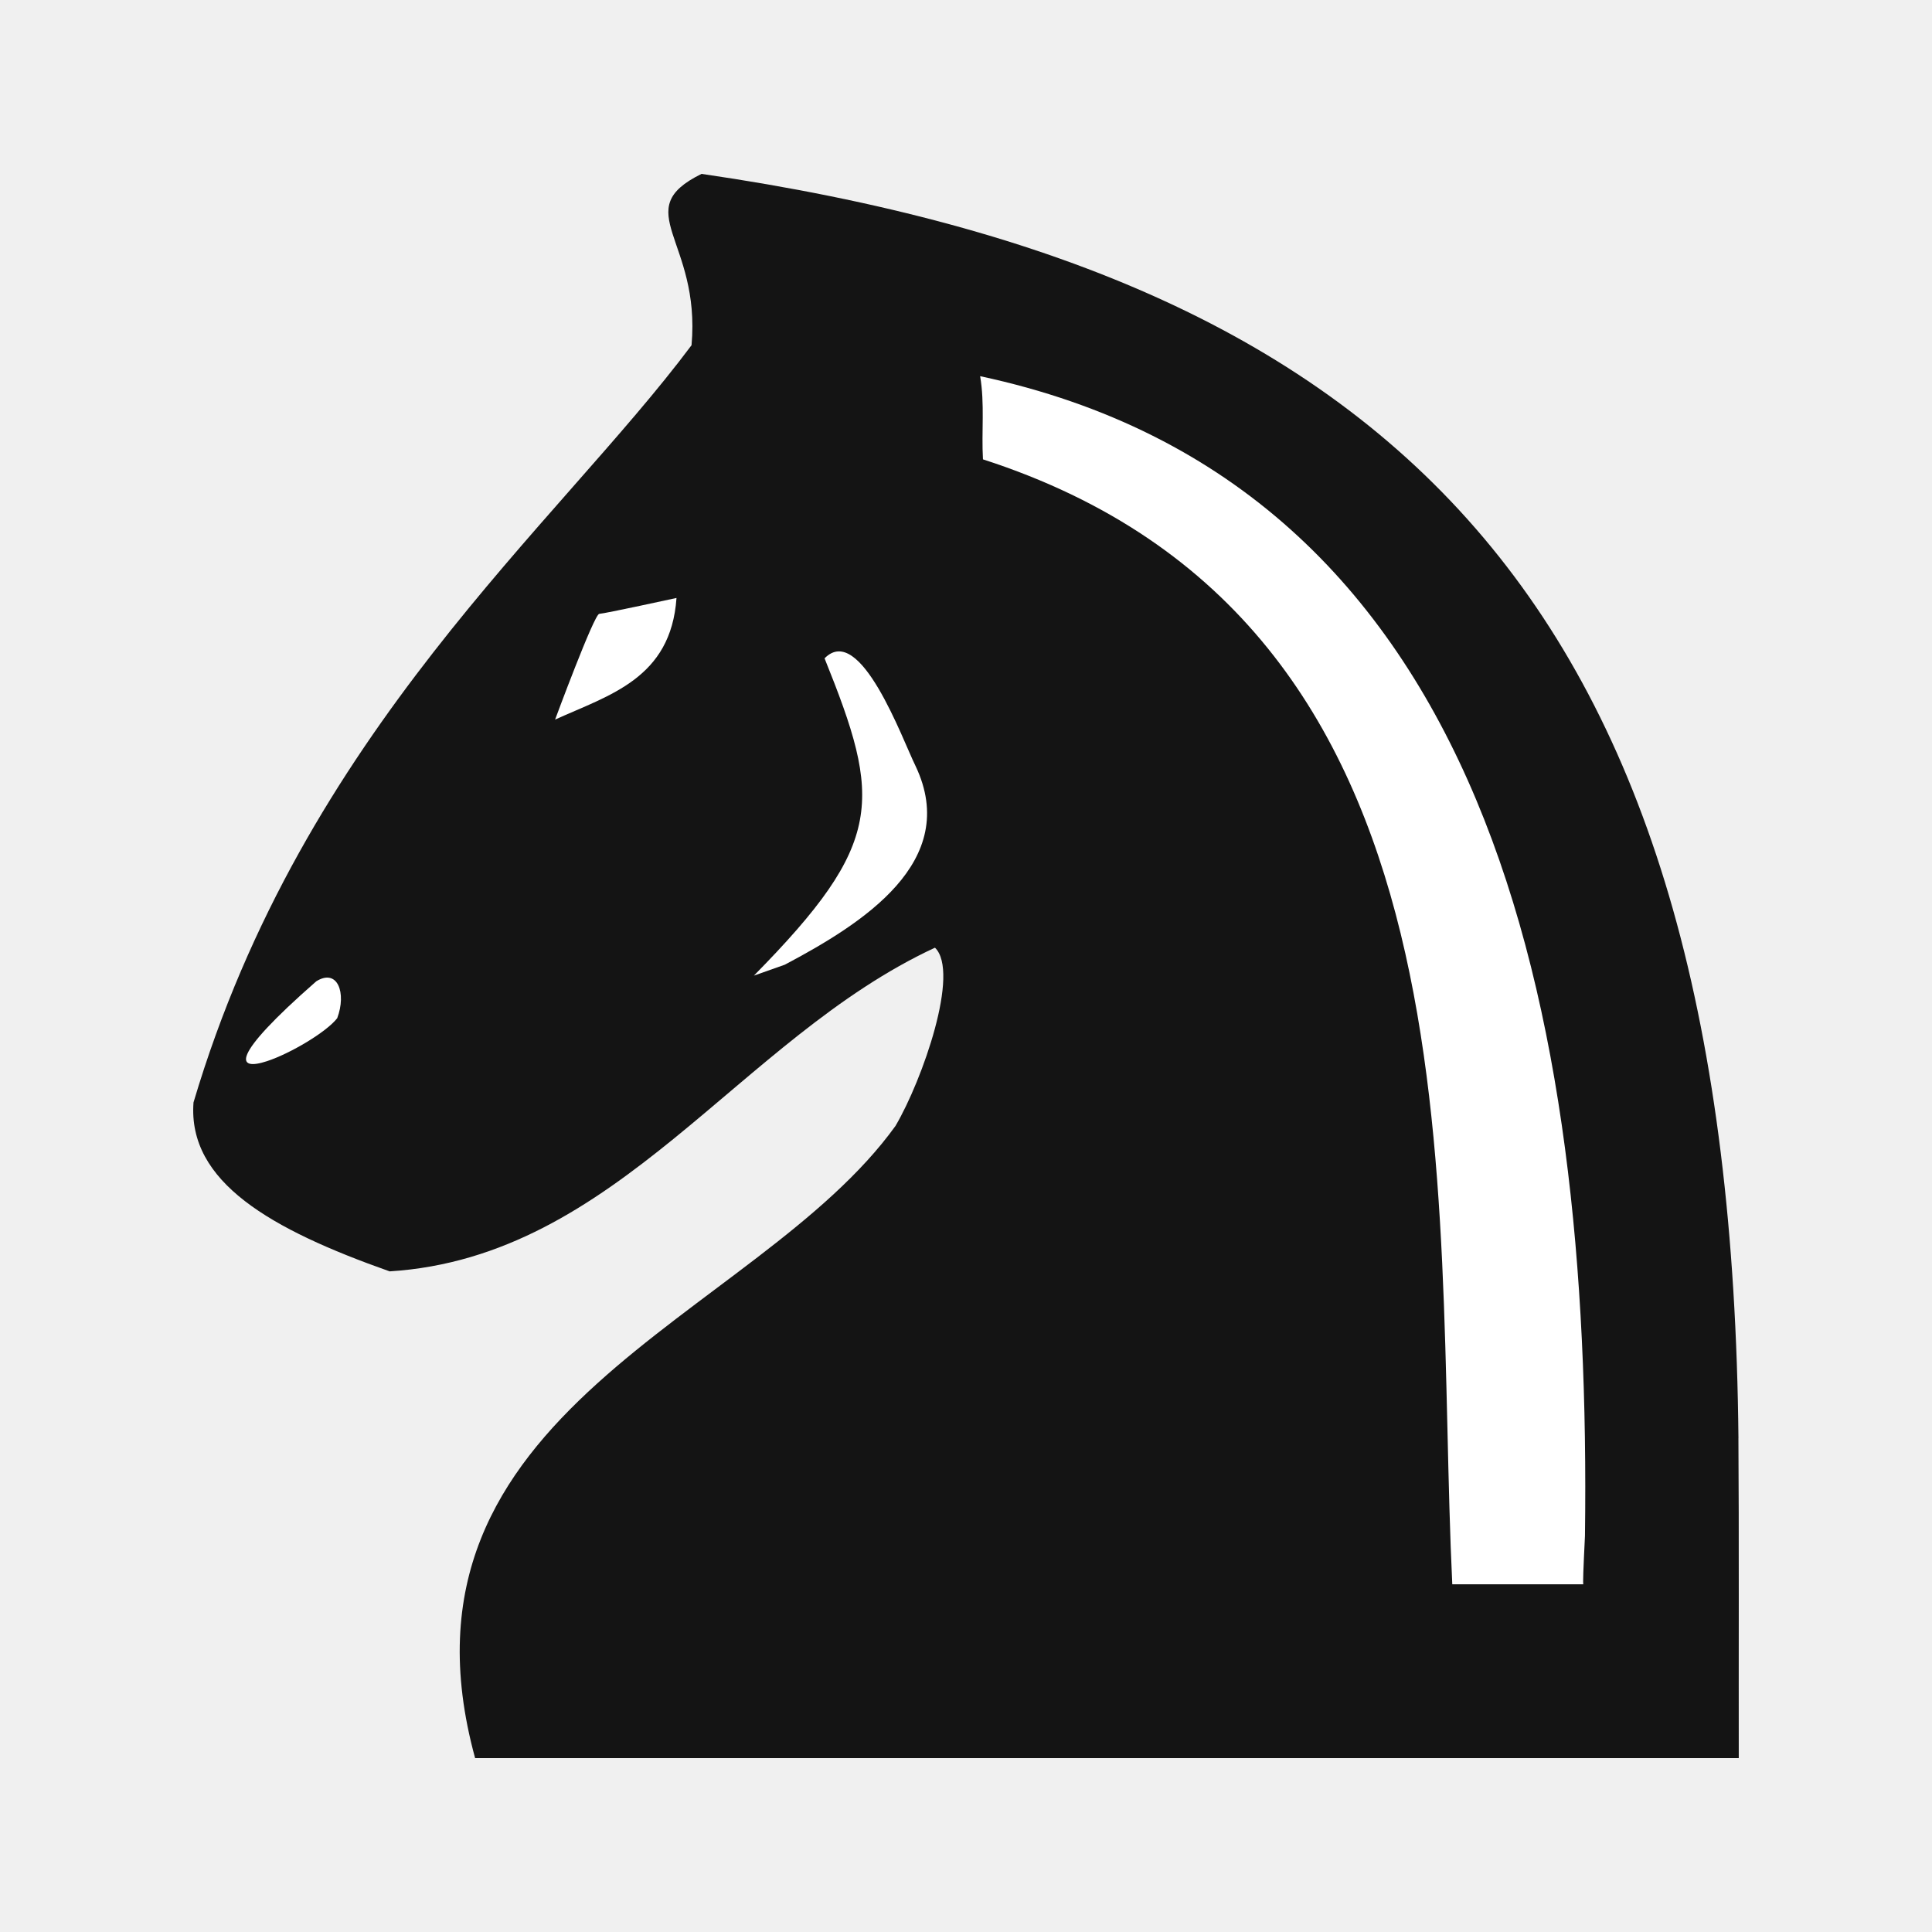
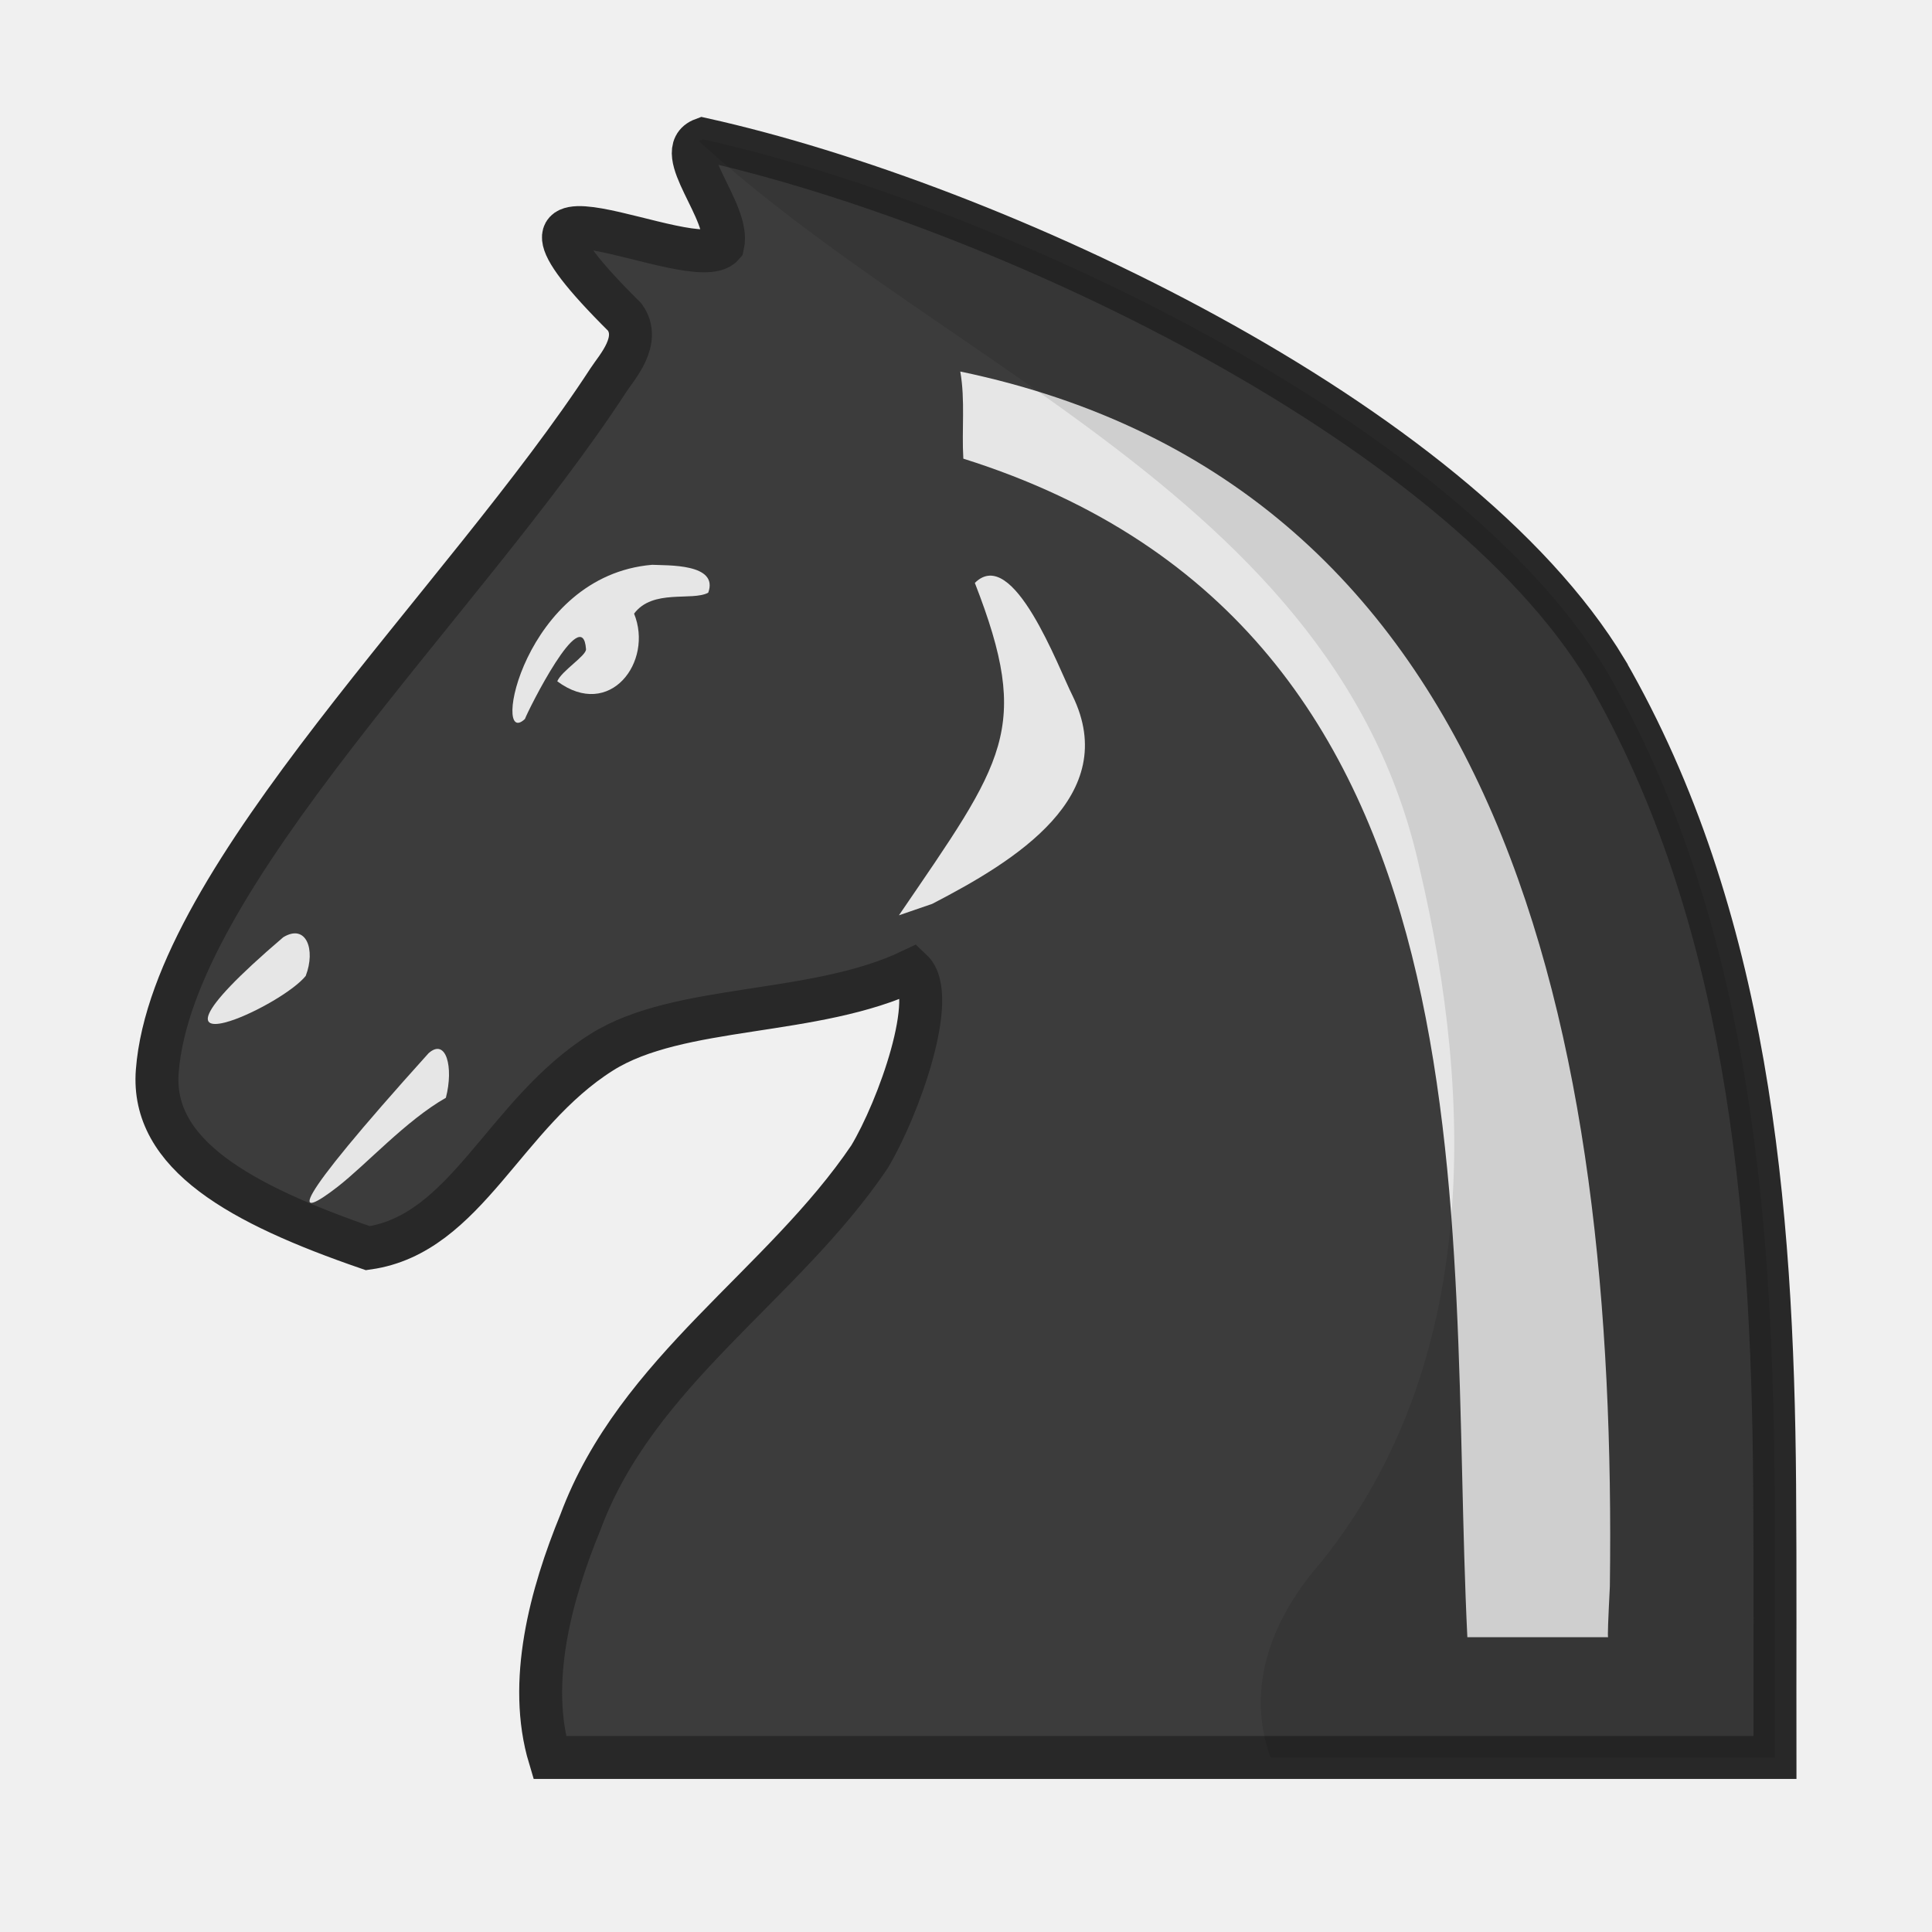
<svg xmlns="http://www.w3.org/2000/svg" clip-rule="evenodd" fill-rule="evenodd" height="50mm" image-rendering="optimizeQuality" shape-rendering="geometricPrecision" text-rendering="geometricPrecision" viewBox="0 0 50 50" width="50mm" version="1.1" id="svg11">
  <defs id="defs15">
    <clipPath clipPathUnits="userSpaceOnUse" id="clipPath1714-5">
      <path style="opacity:0.04;fill:#1f1a17;fill-opacity:1;stroke:#000000;stroke-width:0.265px;stroke-linecap:butt;stroke-linejoin:miter;stroke-opacity:1" d="m 521.295,126.476 c 4.819,6.357 13.078,9.51 16.709,16.86 2.226,4.77 1.227,10.2 2.005,15.262 0.358,3.466 1.975,7.216 5.437,8.559 3.013,1.36 7.096,1.254 9.266,-1.547 2.849,-3.707 3.094,-8.675 2.955,-13.17 -0.012,-5.175 -0.431,-10.548 -2.904,-15.205 -2.347,-4.79 -7.097,-7.654 -11.608,-10.121 -5.793,-2.993 -12.46,-4.821 -18.998,-3.864 -1.501,0.335 -2.945,1.575 -2.862,3.228 z" id="path1716-5" />
    </clipPath>
    <clipPath clipPathUnits="userSpaceOnUse" id="clipPath1056">
      <path style="opacity:0.07;fill:#ffffff;fill-opacity:1;stroke:none;stroke-width:0.265px;stroke-linecap:butt;stroke-linejoin:miter;stroke-opacity:1" d="m 830.762,-38.631 c 6.281,7.141 17.666,10.242 19.878,20.528 1.388,6.023 1.513,12.871 -2.477,17.981 -4.222,4.931 0.988,9.71 6.324,8.567 7.34,1.501 10.411,-7.503 9.782,-13.398 -0.283,-6.906 -2.966,-13.443 -4.829,-19.983 -3.69,-5.465 -10.123,-8.264 -15.821,-11.149 -4.062,-1.669 -8.443,-2.722 -12.857,-2.545 z" id="path1059" />
    </clipPath>
    <clipPath clipPathUnits="userSpaceOnUse" id="clipPath1056-0">
      <path style="opacity:0.07;fill:#ffffff;fill-opacity:1;stroke:none;stroke-width:0.265px;stroke-linecap:butt;stroke-linejoin:miter;stroke-opacity:1" d="m 830.762,-38.631 c 6.281,7.141 17.666,10.242 19.878,20.528 1.388,6.023 1.513,12.871 -2.477,17.981 -4.222,4.931 0.988,9.71 6.324,8.567 7.34,1.501 10.411,-7.503 9.782,-13.398 -0.283,-6.906 -2.966,-13.443 -4.829,-19.983 -3.69,-5.465 -10.123,-8.264 -15.821,-11.149 -4.062,-1.669 -8.443,-2.722 -12.857,-2.545 z" id="path1059-8" />
    </clipPath>
    <clipPath clipPathUnits="userSpaceOnUse" id="clipPath1056-3">
      <path style="opacity:0.07;fill:#ffffff;fill-opacity:1;stroke:none;stroke-width:0.265px;stroke-linecap:butt;stroke-linejoin:miter;stroke-opacity:1" d="m 830.762,-38.631 c 6.281,7.141 17.666,10.242 19.878,20.528 1.388,6.023 1.513,12.871 -2.477,17.981 -4.222,4.931 0.988,9.71 6.324,8.567 7.34,1.501 10.411,-7.503 9.782,-13.398 -0.283,-6.906 -2.966,-13.443 -4.829,-19.983 -3.69,-5.465 -10.123,-8.264 -15.821,-11.149 -4.062,-1.669 -8.443,-2.722 -12.857,-2.545 z" id="path1059-4" />
    </clipPath>
    <clipPath id="clipPath1056-3-8" clipPathUnits="userSpaceOnUse">
      <path id="path1059-4-0" d="m 830.762,-38.631 c 6.281,7.141 17.666,10.242 19.878,20.528 1.388,6.023 1.513,12.871 -2.477,17.981 -4.222,4.931 0.988,9.71 6.324,8.567 7.34,1.501 10.411,-7.503 9.782,-13.398 -0.283,-6.906 -2.966,-13.443 -4.829,-19.983 -3.69,-5.465 -10.123,-8.264 -15.821,-11.149 -4.062,-1.669 -8.443,-2.722 -12.857,-2.545 z" style="opacity:0.07;fill:#ffffff;fill-opacity:1;stroke:none;stroke-width:0.265px;stroke-linecap:butt;stroke-linejoin:miter;stroke-opacity:1" />
    </clipPath>
    <clipPath id="clipPath1056-3-2" clipPathUnits="userSpaceOnUse">
      <path id="path1059-4-5" d="m 830.762,-38.631 c 6.281,7.141 17.666,10.242 19.878,20.528 1.388,6.023 1.513,12.871 -2.477,17.981 -4.222,4.931 0.988,9.71 6.324,8.567 7.34,1.501 10.411,-7.503 9.782,-13.398 -0.283,-6.906 -2.966,-13.443 -4.829,-19.983 -3.69,-5.465 -10.123,-8.264 -15.821,-11.149 -4.062,-1.669 -8.443,-2.722 -12.857,-2.545 z" style="opacity:0.07;fill:#ffffff;fill-opacity:1;stroke:none;stroke-width:0.265px;stroke-linecap:butt;stroke-linejoin:miter;stroke-opacity:1" />
    </clipPath>
+     <clipPath clipPathUnits="userSpaceOnUse" id="clipPath1056-3-2-6">
+       <path style="opacity:0.07;fill:#ffffff;fill-opacity:1;stroke:none;stroke-width:0.265px;stroke-linecap:butt;stroke-linejoin:miter;stroke-opacity:1" d="m 830.762,-38.631 c 6.281,7.141 17.666,10.242 19.878,20.528 1.388,6.023 1.513,12.871 -2.477,17.981 -4.222,4.931 0.988,9.71 6.324,8.567 7.34,1.501 10.411,-7.503 9.782,-13.398 -0.283,-6.906 -2.966,-13.443 -4.829,-19.983 -3.69,-5.465 -10.123,-8.264 -15.821,-11.149 -4.062,-1.669 -8.443,-2.722 -12.857,-2.545 z" id="path1059-4-5-1" />
+     </clipPath>
+     <clipPath clipPathUnits="userSpaceOnUse" id="clipPath1056-8-5-4-88-3-1">
+       <path style="opacity:0.07;fill:#ffffff;fill-opacity:1;stroke:none;stroke-width:0.265px;stroke-linecap:butt;stroke-linejoin:miter;stroke-opacity:1" d="m 830.762,-38.631 c 6.281,7.141 17.666,10.242 19.878,20.528 1.388,6.023 1.513,12.871 -2.477,17.981 -4.222,4.931 0.988,9.71 6.324,8.567 7.34,1.501 10.411,-7.503 9.782,-13.398 -0.283,-6.906 -2.966,-13.443 -4.829,-19.983 -3.69,-5.465 -10.123,-8.264 -15.821,-11.149 -4.062,-1.669 -8.443,-2.722 -12.857,-2.545 z" id="path1059-6-7-0-0-8-6" />
+     </clipPath>
  </defs>
  <linearGradient id="a" gradientUnits="userSpaceOnUse" x1="21.253" x2="77.641" y1="37.592" y2="37.469">
    <stop offset="0" stop-color="#fff" id="stop2" />
    <stop offset="1" stop-color="#fff" stop-opacity="0" id="stop4" />
  </linearGradient>
-   <path style="clip-rule:evenodd;fill:#141414;fill-opacity:1;fill-rule:evenodd;stroke:none;stroke-width:0;stroke-miterlimit:4;stroke-dasharray:none;stroke-opacity:1;paint-order:normal;image-rendering:optimizeQuality;shape-rendering:geometricPrecision;text-rendering:geometricPrecision" d="m 44.99,37.221 c 0.017,2.25 0.005,6.028 0.009,8.279 H 12.296 c -2.479,-9.05 7.272,-11.346 10.881,-16.364 0.697,-1.188 1.675,-3.978 1.02,-4.61 -5.081,2.357 -8.206,8.004 -14.113,8.377 C 7.004,31.815 4.854,30.589 5.008,28.531 7.861,18.929 14.416,13.594 17.897,8.934 c 0.244,-2.727 -1.644,-3.498 0.259,-4.434 18.391,2.68 26.63,11.521 26.835,32.721 z" id="path7-5-1" />
-   <g id="g2384" transform="matrix(1,0,0,0.9627242,-562.2062,972.2355)" style="stroke-width:1.019">
-     <path id="path1064-4-0" d="m 603.184,-967.29 c -0.017,0 0,-0.434 0.041,-1.302 0.177,-14.136 -2.468,-28.245 -15.653,-31.175 0.122,0.741 0.032,1.49 0.073,2.236 13.123,4.401 11.651,19.491 12.146,30.241 z" style="clip-rule:evenodd;fill:#ffffff;fill-opacity:1;fill-rule:evenodd;stroke:none;stroke-width:1.019;stroke-miterlimit:4;stroke-dasharray:none;stroke-opacity:1;image-rendering:optimizeQuality;shape-rendering:geometricPrecision;text-rendering:geometricPrecision" />
-     <path id="path1241-4-7-3-6" d="m 570.391,-983.5 c 0.551,-0.358 0.788,0.311 0.542,0.992 -0.282,0.375 -1.213,0.949 -1.818,1.155 -0.769,0.263 -1.011,-0.067 1.276,-2.147 z" style="clip-rule:evenodd;fill:#ffffff;fill-opacity:1;fill-rule:evenodd;stroke:none;stroke-width:1.019;stroke-linecap:butt;stroke-linejoin:miter;stroke-miterlimit:4;stroke-dasharray:none;stroke-opacity:1;image-rendering:optimizeQuality;shape-rendering:geometricPrecision;text-rendering:geometricPrecision" />
-     <path id="path1400-9" d="m 582.518,-983.947 c 1.999,-1.1 4.562,-2.767 3.382,-5.342 -0.34,-0.713 -1.432,-3.873 -2.354,-2.893 1.478,3.812 1.568,4.948 -1.829,8.529" style="clip-rule:evenodd;fill:#ffffff;fill-opacity:1;fill-rule:evenodd;stroke:none;stroke-width:0.27px;stroke-linecap:butt;stroke-linejoin:miter;stroke-opacity:1;image-rendering:optimizeQuality;shape-rendering:geometricPrecision;text-rendering:geometricPrecision" />
-     <path id="path2322-9" d="m 576.572,-990.536 c 0,0 1.01,-2.836 1.143,-2.842 0.133,-0.005 1.999,-0.427 1.999,-0.427 -0.145,2.167 -1.736,2.607 -3.142,3.269 z" style="fill:#ffffff;fill-opacity:1;stroke:none;stroke-width:0.27px;stroke-linecap:butt;stroke-linejoin:miter;stroke-opacity:1" />
-   </g>
+   <path style="clip-rule:evenodd;fill:#3c3c3c;fill-opacity:1;fill-rule:evenodd;stroke:#282828;stroke-width:1.111;stroke-miterlimit:4;stroke-dasharray:none;stroke-opacity:1;image-rendering:optimizeQuality;shape-rendering:geometricPrecision;text-rendering:geometricPrecision" d="m 41.571,17.349 c 3.658,6.344 4.301,13.857 4.356,21.062 0.018,2.357 0.005,4.714 0.009,7.072 H 14.225 c -0.585,-1.948 0.028,-4.215 0.797,-6.09 1.455,-3.914 5.222,-6.115 7.479,-9.452 0.749,-1.244 1.799,-4.167 1.095,-4.83 -2.518,1.204 -6.014,0.855 -8.024,2.121 C 13.041,28.824 12.077,31.94 9.521,32.303 6.214,31.163 3.904,29.879 4.07,27.723 4.458,22.681 12.002,15.586 15.749,9.832 15.959,9.509 16.605,8.813 16.168,8.206 11.716,3.79 17.969,7.208 18.707,6.345 18.909,5.484 17.355,3.913 18.19,3.603 25.732,5.28 37.672,10.866 41.571,17.348 Z" id="path7-5-1-1-4-1" />
+   <path style="clip-rule:evenodd;fill:#e6e6e6;fill-opacity:1;fill-rule:evenodd;stroke:none;stroke-width:1.01;stroke-miterlimit:4;stroke-dasharray:none;stroke-opacity:1;image-rendering:optimizeQuality;shape-rendering:geometricPrecision;text-rendering:geometricPrecision" d="m 41.619,42.371 c -0.018,0 0,-0.438 0.044,-1.314 0.191,-14.257 -2.65,-28.487 -16.811,-31.442 0.131,0.748 0.034,1.503 0.079,2.255 14.093,4.438 12.513,19.658 13.044,30.5 z" id="path1064-4-0-1-4-5" />
+   <path style="clip-rule:evenodd;fill:#e6e6e6;fill-opacity:1;fill-rule:evenodd;stroke:none;stroke-width:1.01;stroke-linecap:butt;stroke-linejoin:miter;stroke-miterlimit:4;stroke-dasharray:none;stroke-opacity:1;image-rendering:optimizeQuality;shape-rendering:geometricPrecision;text-rendering:geometricPrecision" d="m 13.585,18.607 c 0.086,-0.232 1.493,-3.05 1.581,-1.807 0.012,0.168 -0.635,0.564 -0.744,0.832 1.359,1.009 2.495,-0.506 1.988,-1.751 0.483,-0.648 1.502,-0.317 1.919,-0.542 0.278,-0.761 -1.061,-0.701 -1.452,-0.722 -3.346,0.282 -4.163,4.811 -3.292,3.99 z" id="path1241-4-2-7-5-4" />
+   <path style="clip-rule:evenodd;fill:#e6e6e6;fill-opacity:1;fill-rule:evenodd;stroke:none;stroke-width:0.807;stroke-linecap:butt;stroke-linejoin:miter;stroke-miterlimit:4;stroke-dasharray:none;stroke-opacity:1;image-rendering:optimizeQuality;shape-rendering:geometricPrecision;text-rendering:geometricPrecision" d="m 11.087,27.261 c 0.46,-0.415 0.658,0.361 0.452,1.15 -1.03,0.585 -2.052,1.72 -2.803,2.304 -1.126,0.874 -1.343,0.645 2.351,-3.453 z" id="path1241-4-7-0-7-50-2" />
+   <path style="clip-rule:evenodd;fill:#e6e6e6;fill-opacity:1;fill-rule:evenodd;stroke:none;stroke-width:1.01;stroke-linecap:butt;stroke-linejoin:miter;stroke-miterlimit:4;stroke-dasharray:none;stroke-opacity:1;image-rendering:optimizeQuality;shape-rendering:geometricPrecision;text-rendering:geometricPrecision" d="M 7.33,24.256 C 7.922,23.895 8.176,24.57 7.912,25.256 7.609,25.635 6.609,26.213 5.96,26.422 5.134,26.687 4.874,26.354 7.33,24.256 Z" id="path1241-4-7-3-6-4-5-8" />
+   <path style="clip-rule:evenodd;fill:#e6e6e6;fill-opacity:1;fill-rule:evenodd;stroke:none;stroke-width:0.267px;stroke-linecap:butt;stroke-linejoin:miter;stroke-opacity:1;image-rendering:optimizeQuality;shape-rendering:geometricPrecision;text-rendering:geometricPrecision" d="m 24.125,23.392 c 2.146,-1.11 4.9,-2.791 3.632,-5.388 -0.365,-0.719 -1.537,-3.907 -2.528,-2.918 1.479,3.797 0.768,4.594 -1.965,8.602" id="path1400-9-6-08-3" />
+   <path transform="matrix(1.021884,0,0,0.9977335,-832.5178,40.52962)" style="clip-rule:evenodd;opacity:0.1;fill:#000000;fill-opacity:1;fill-rule:evenodd;stroke:none;stroke-width:1;stroke-miterlimit:4;stroke-dasharray:none;stroke-opacity:1;image-rendering:optimizeQuality;shape-rendering:geometricPrecision;text-rendering:geometricPrecision" d="m 855.37,-23.233 c 3.58,6.358 4.209,13.888 4.263,21.11 0.018,2.362 0.005,4.725 0.009,7.088 h -31.033 c -0.573,-1.952 0.027,-4.225 0.78,-6.104 1.424,-3.923 5.11,-6.128 7.319,-9.473 0.733,-1.247 1.761,-4.177 1.072,-4.841 -5.264,2.532 -9.144,6.465 -13.774,7.209 -3.236,-1.142 -5.496,-2.43 -5.334,-4.591 0.379,-5.053 7.762,-12.164 11.429,-17.931 0.206,-0.324 0.838,-1.022 0.41,-1.63 -4.357,-4.427 1.763,-1 2.484,-1.865 0.198,-0.863 -1.322,-2.437 -0.505,-2.748 7.38,1.681 19.064,7.279 22.88,13.777 z" id="path7-5-1-4-2-5-6" clip-path="url(#clipPath1056-8-5-4-88-3-1)" />
</svg>
